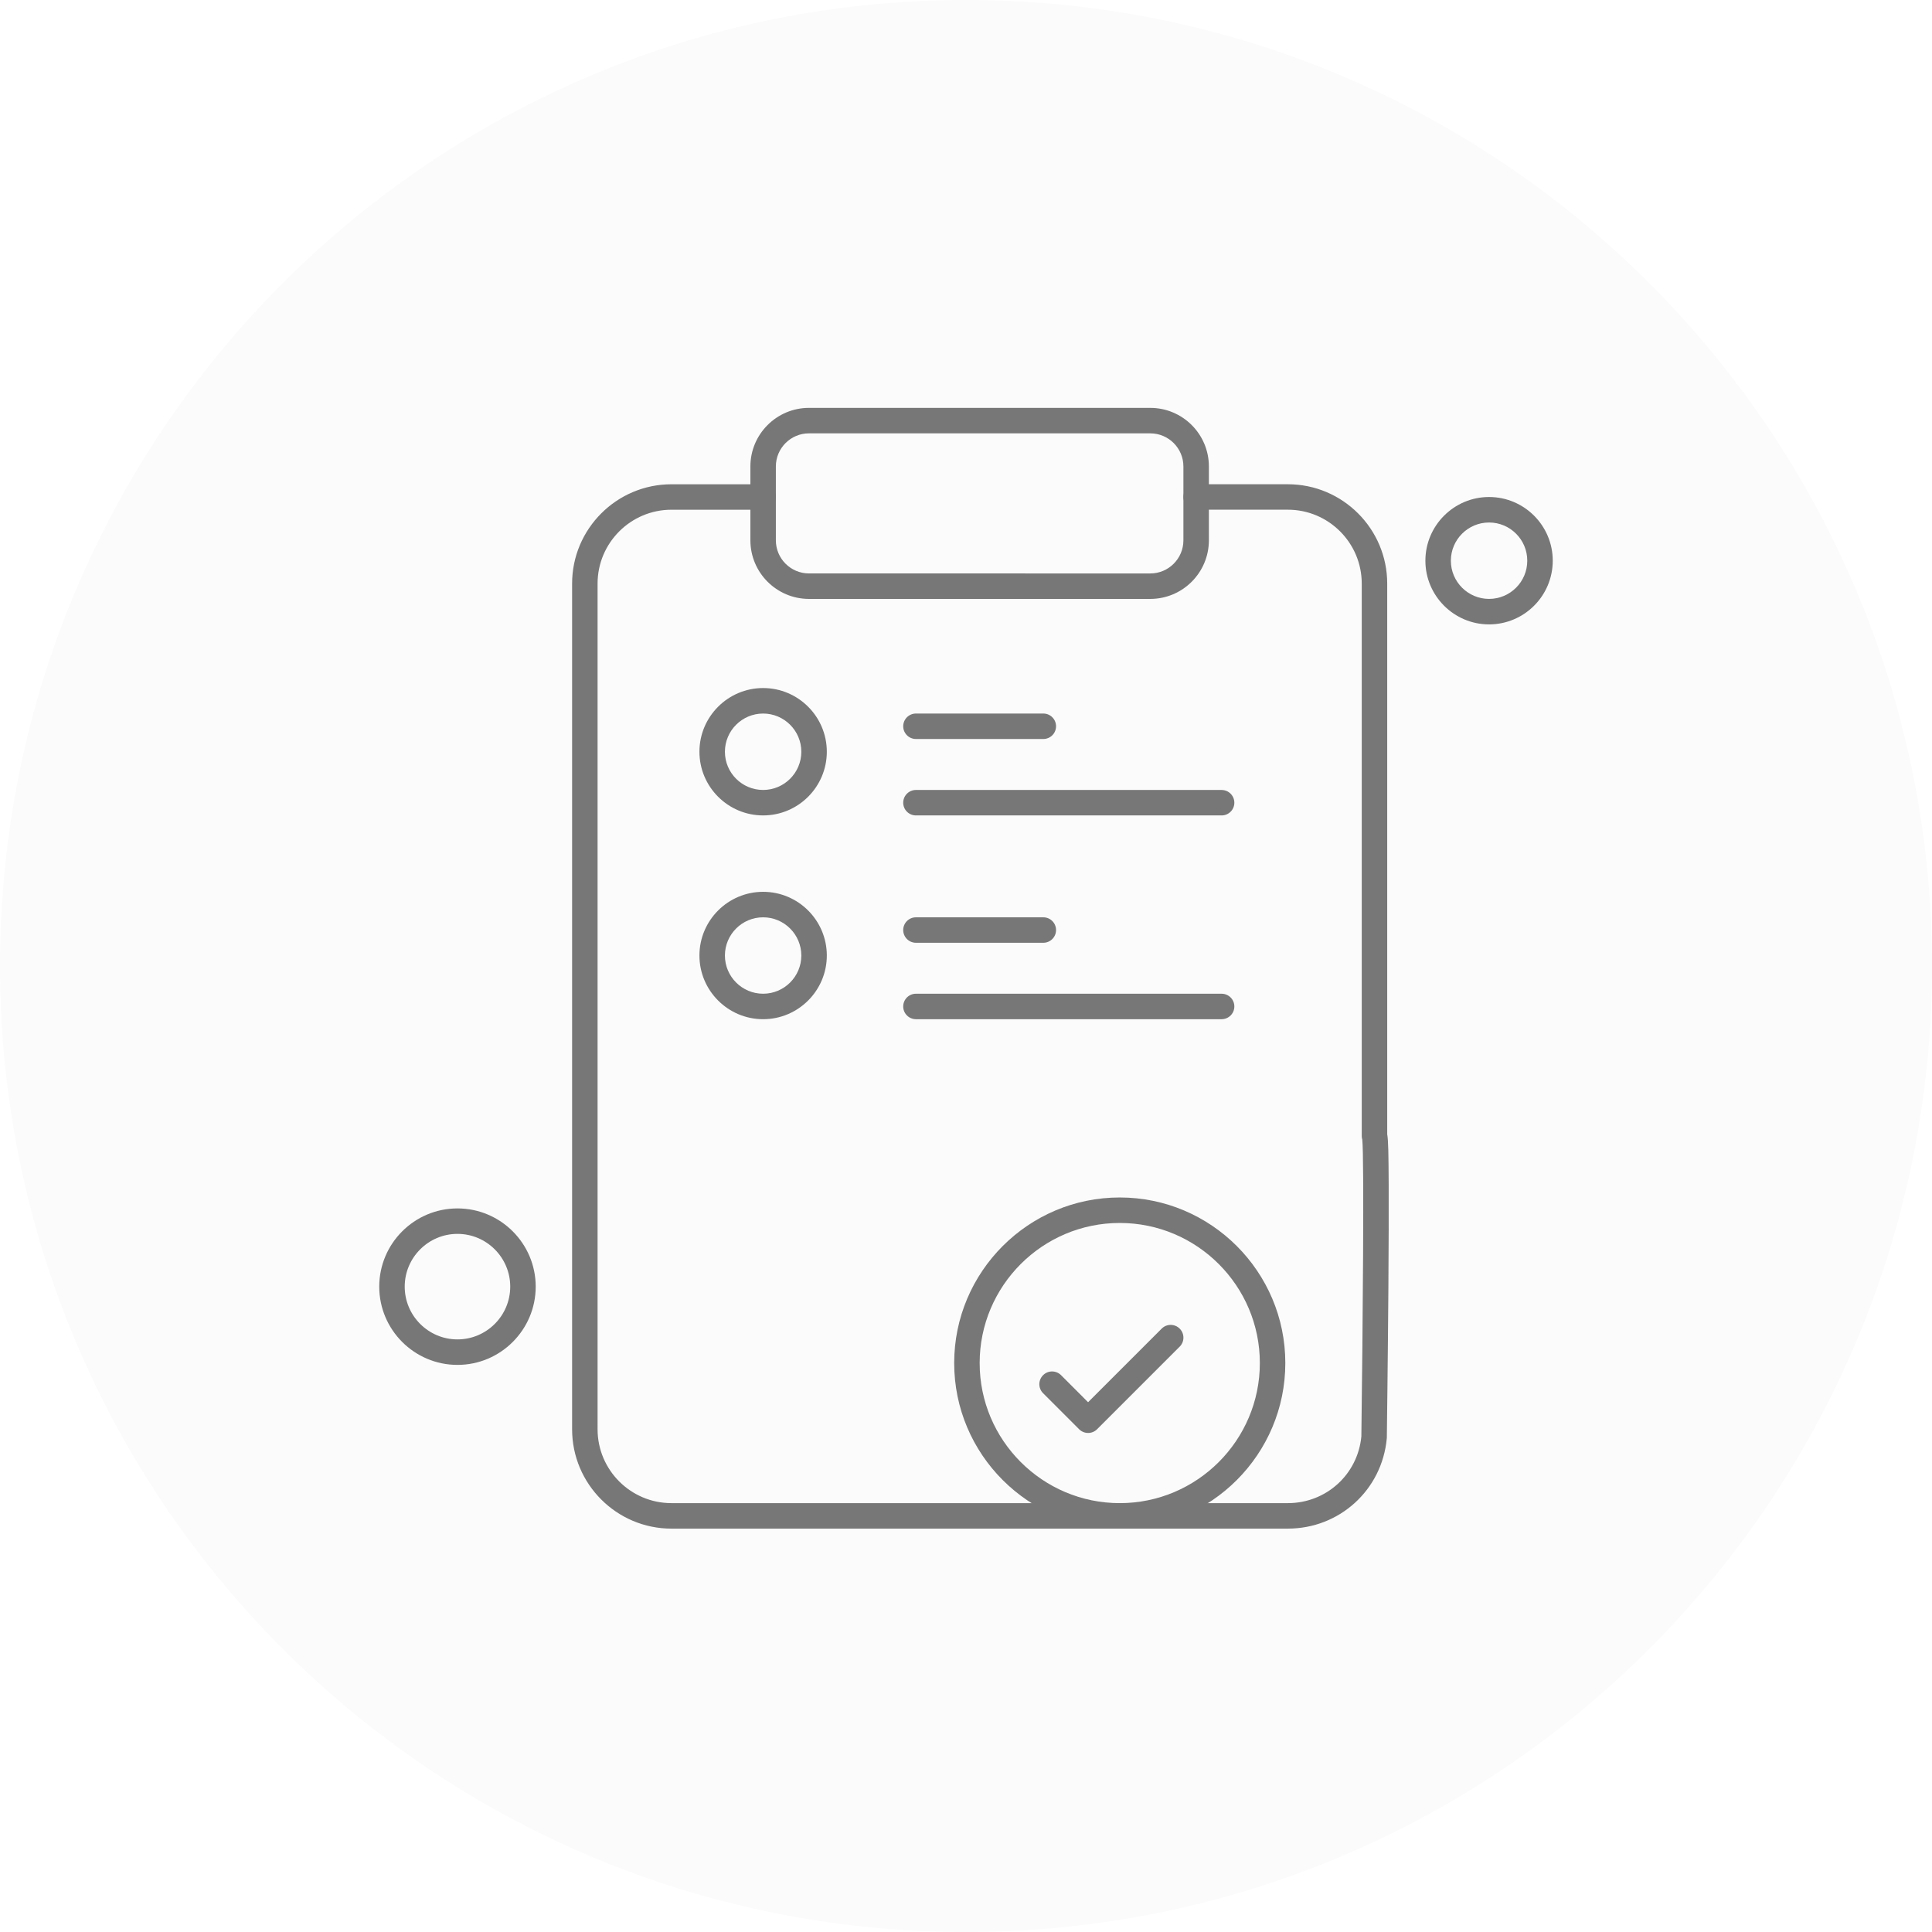
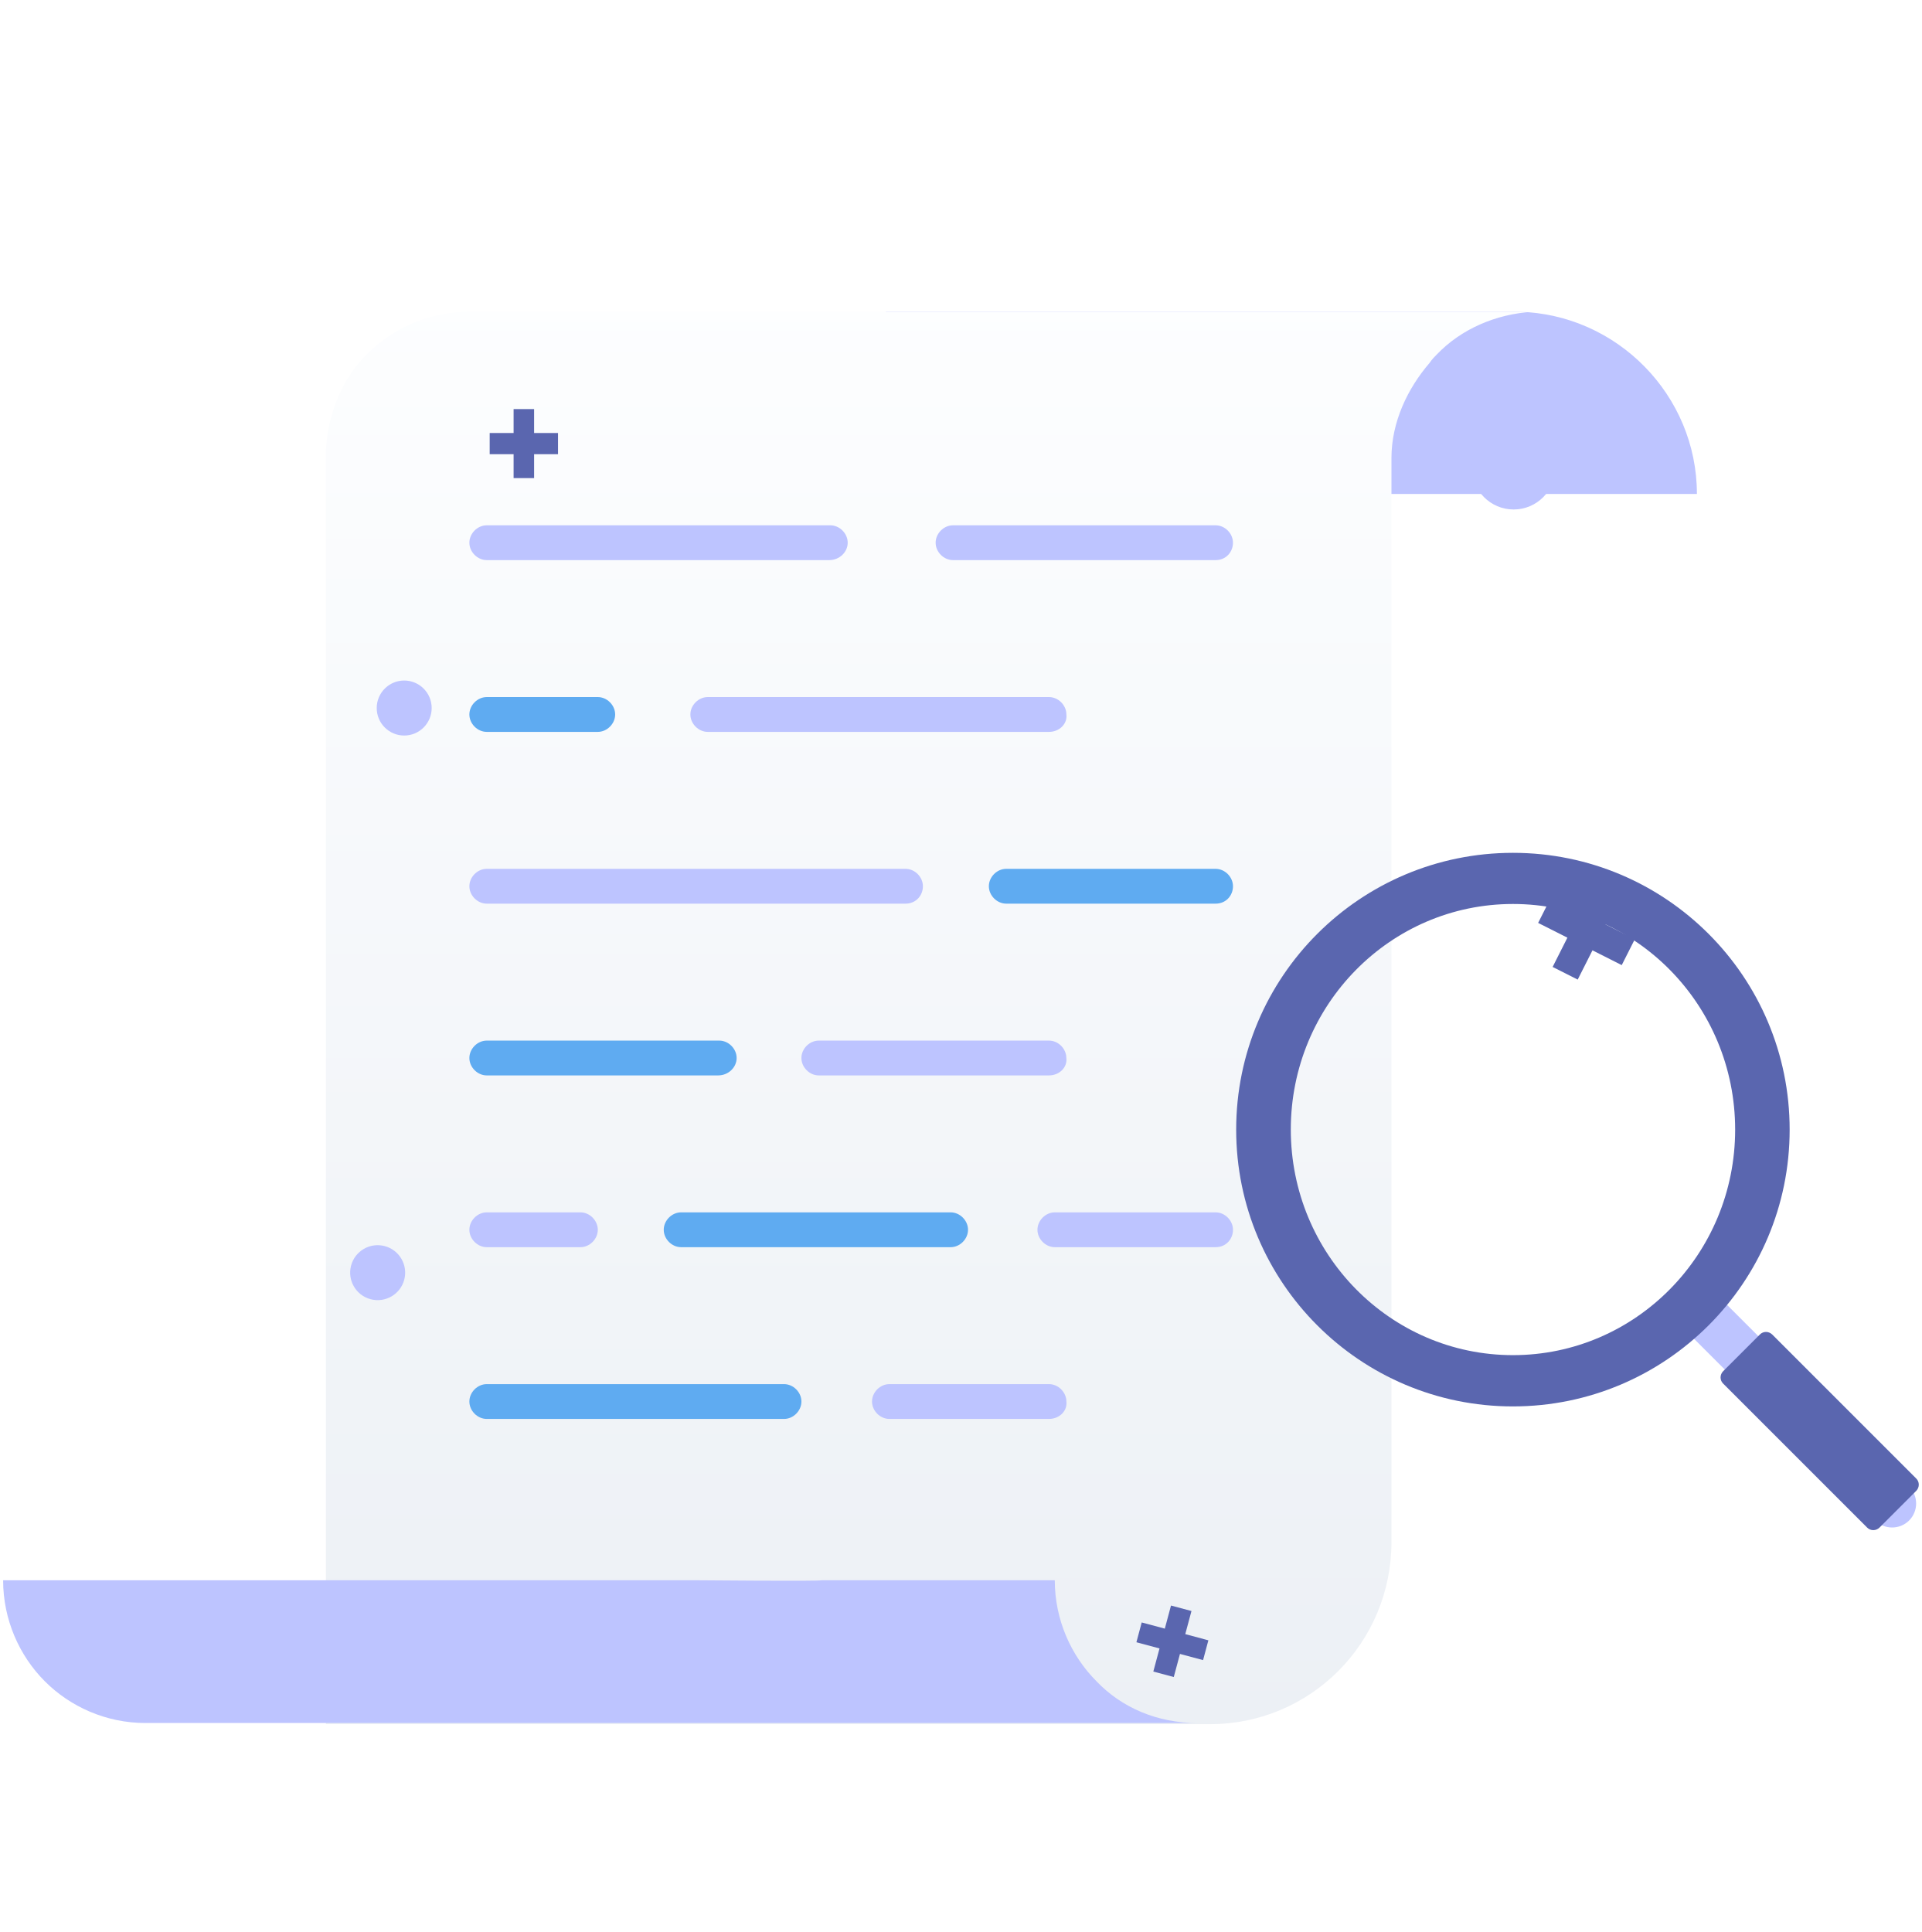
- <svg xmlns="http://www.w3.org/2000/svg" width="200" height="200" viewBox="0 0 200 200" fill="none">
-   <circle cx="100" cy="100" r="100" fill="#FBFBFB" />
-   <path fill-rule="evenodd" clip-rule="evenodd" d="M133.32 158.243H69.507C63.836 158.243 59.224 153.629 59.224 147.959V60.416C59.224 54.747 63.838 50.132 69.507 50.132H78.999C79.727 50.132 80.318 50.722 80.318 51.45C80.318 52.178 79.728 52.767 78.999 52.767H69.507C65.291 52.767 61.861 56.198 61.861 60.414V147.957C61.861 152.174 65.292 155.603 69.507 155.603H133.32C137.282 155.603 140.545 152.643 140.927 148.709C141.075 137.669 141.228 119.79 141.022 117.968C140.985 117.847 140.967 117.72 140.967 117.59V60.411C140.967 56.194 137.536 52.764 133.32 52.764H123.827C123.099 52.764 122.508 52.175 122.508 51.447C122.508 50.718 123.098 50.129 123.827 50.129L133.32 50.13C138.99 50.13 143.604 54.744 143.604 60.414V117.41C143.717 118.056 143.739 119.385 143.756 122.618C143.767 125.226 143.757 128.832 143.725 133.339C143.668 141.004 143.566 148.723 143.565 148.8C143.565 148.832 143.563 148.867 143.56 148.901C143.072 154.227 138.67 158.242 133.32 158.242L133.32 158.243ZM141.349 118.525C141.349 118.525 141.351 118.527 141.353 118.527C141.352 118.526 141.349 118.525 141.349 118.525ZM141.347 118.52C141.347 118.522 141.348 118.523 141.348 118.523C141.348 118.523 141.347 118.522 141.347 118.52ZM141.319 118.491C141.326 118.501 141.337 118.511 141.347 118.52C141.336 118.511 141.327 118.5 141.319 118.491ZM141.316 118.488C141.316 118.49 141.318 118.49 141.318 118.49C141.318 118.49 141.316 118.49 141.316 118.488ZM141.313 118.484C141.313 118.484 141.314 118.486 141.313 118.484C141.313 118.484 141.314 118.486 141.313 118.484ZM141.309 118.483C141.311 118.483 141.311 118.483 141.309 118.483C141.311 118.483 141.311 118.483 141.309 118.483Z" fill="#777777" />
-   <path fill-rule="evenodd" clip-rule="evenodd" d="M78.998 84.412C75.364 84.412 72.405 81.454 72.405 77.819C72.405 74.184 75.364 71.226 78.998 71.226C82.633 71.226 85.592 74.184 85.592 77.819C85.592 81.454 82.633 84.412 78.998 84.412ZM78.998 73.866C76.817 73.866 75.043 75.641 75.043 77.822C75.043 80.003 76.817 81.776 78.998 81.776C81.179 81.776 82.953 80.002 82.953 77.822C82.953 75.641 81.178 73.866 78.998 73.866Z" fill="#777777" />
-   <path fill-rule="evenodd" clip-rule="evenodd" d="M108.004 76.501H94.819C94.091 76.501 93.5 75.911 93.5 75.182C93.5 74.454 94.091 73.865 94.819 73.865H108.004C108.732 73.865 109.322 74.455 109.322 75.182C109.322 75.911 108.733 76.501 108.004 76.501Z" fill="#777777" />
-   <path fill-rule="evenodd" clip-rule="evenodd" d="M126.46 84.413H94.819C94.091 84.413 93.5 83.823 93.5 83.096C93.5 82.366 94.091 81.777 94.819 81.777L126.46 81.778C127.19 81.778 127.779 82.368 127.779 83.097C127.78 83.823 127.19 84.413 126.461 84.413H126.46Z" fill="#777777" />
-   <path fill-rule="evenodd" clip-rule="evenodd" d="M78.998 105.507C75.364 105.507 72.405 102.549 72.405 98.913C72.405 95.278 75.364 92.321 78.998 92.321C82.633 92.321 85.592 95.277 85.592 98.913C85.592 102.549 82.633 105.507 78.998 105.507ZM78.998 94.96C76.817 94.96 75.043 96.734 75.043 98.915C75.043 101.096 76.817 102.87 78.998 102.87C81.179 102.87 82.953 101.096 82.953 98.915C82.953 96.734 81.178 94.96 78.998 94.96Z" fill="#777777" />
-   <path fill-rule="evenodd" clip-rule="evenodd" d="M108.004 97.595H94.819C94.091 97.595 93.5 97.005 93.5 96.278C93.5 95.549 94.091 94.96 94.819 94.96H108.004C108.732 94.96 109.322 95.55 109.322 96.278C109.322 97.005 108.733 97.595 108.004 97.595Z" fill="#777777" />
-   <path fill-rule="evenodd" clip-rule="evenodd" d="M126.46 105.507H94.819C94.091 105.507 93.5 104.915 93.5 104.189C93.5 103.459 94.091 102.87 94.819 102.87L126.46 102.871C127.19 102.871 127.779 103.462 127.779 104.189C127.78 104.916 127.19 105.507 126.461 105.507H126.46Z" fill="#777777" />
-   <path fill-rule="evenodd" clip-rule="evenodd" d="M115.917 158.242C106.466 158.242 98.777 150.554 98.777 141.103C98.777 131.651 106.466 123.962 115.917 123.962C125.367 123.962 133.056 131.65 133.056 141.103C133.056 150.553 125.368 158.242 115.917 158.242ZM115.917 126.601C107.919 126.601 101.414 133.107 101.414 141.103C101.414 149.1 107.921 155.604 115.917 155.604C123.913 155.604 130.419 149.099 130.419 141.103C130.419 133.107 123.913 126.601 115.917 126.601Z" fill="#777777" />
-   <path fill-rule="evenodd" clip-rule="evenodd" d="M112.638 148.338C112.288 148.338 111.954 148.199 111.707 147.952L107.979 144.223C107.464 143.709 107.464 142.874 107.979 142.359C108.492 141.844 109.328 141.843 109.843 142.359L112.638 145.156L120.256 137.539C120.771 137.023 121.605 137.023 122.121 137.539C122.637 138.055 122.637 138.89 122.121 139.404L113.569 147.956C113.323 148.201 112.987 148.34 112.638 148.34L112.638 148.338Z" fill="#777777" />
-   <path fill-rule="evenodd" clip-rule="evenodd" d="M119.078 61.999H83.744C80.4 61.999 77.68 59.28 77.68 55.934V48.287C77.68 44.943 80.401 42.223 83.744 42.223L119.078 42.224C122.423 42.224 125.143 44.943 125.143 48.288V55.935C125.143 59.278 122.422 61.999 119.078 61.999V61.999ZM83.744 44.86C81.854 44.86 80.317 46.398 80.317 48.287V55.934C80.317 57.823 81.854 59.362 83.744 59.362L119.078 59.363C120.969 59.363 122.506 57.824 122.506 55.935V48.288C122.506 46.399 120.969 44.861 119.078 44.861L83.744 44.86Z" fill="#777777" />
-   <path fill-rule="evenodd" clip-rule="evenodd" d="M154.148 64.637C150.514 64.637 147.556 61.678 147.556 58.043C147.556 54.408 150.514 51.45 154.148 51.45C157.783 51.45 160.74 54.408 160.74 58.043C160.74 61.68 157.784 64.637 154.148 64.637ZM154.148 54.089C151.967 54.089 150.193 55.863 150.193 58.044C150.193 60.225 151.967 61.998 154.148 61.998C156.33 61.998 158.103 60.225 158.103 58.044C158.103 55.863 156.331 54.089 154.148 54.089Z" fill="#777777" />
-   <path fill-rule="evenodd" clip-rule="evenodd" d="M47.357 141.293C42.892 141.293 39.259 137.658 39.259 133.193C39.259 128.728 42.892 125.095 47.357 125.095C51.822 125.095 55.456 128.729 55.456 133.193C55.456 137.659 51.821 141.293 47.357 141.293ZM47.357 127.731C44.346 127.731 41.896 130.182 41.896 133.192C41.896 136.205 44.346 138.654 47.357 138.654C50.368 138.654 52.819 136.203 52.819 133.192C52.819 130.183 50.369 127.731 47.357 127.731Z" fill="#777777" />
+ <svg xmlns="http://www.w3.org/2000/svg" width="190" height="191" viewBox="0 0 190 191" fill="none">
+   <path d="M135.044 48.834H87.578V30.821H149.798C149.913 30.821 150.027 30.821 150.141 30.821C159.863 31.05 167.755 39.082 167.755 48.834H147.167" fill="#BDC4FF" />
+   <path d="M151.512 30.821C147.852 31.05 144.421 32.542 142.019 35.066C141.79 35.295 141.561 35.525 141.333 35.869C139.159 38.393 137.558 41.721 137.558 45.278V152.441C137.558 162.423 129.552 170.454 119.601 170.454H32.219V44.474C32.447 40.803 33.82 37.475 36.222 35.066C38.852 32.427 42.398 30.821 46.401 30.821H134.356H151.054C151.169 30.821 151.283 30.821 151.512 30.821Z" fill="url(#paint0_linear_8720_13564)" />
+   <path d="M120.175 55.374H94.212C93.297 55.374 92.496 54.571 92.496 53.653C92.496 52.735 93.297 51.932 94.212 51.932H120.175C121.09 51.932 121.89 52.735 121.89 53.653C121.89 54.571 121.204 55.374 120.175 55.374Z" fill="#BDC4FF" />
+   <path d="M81.973 55.374H48.118C47.203 55.374 46.402 54.571 46.402 53.653C46.402 52.735 47.203 51.932 48.118 51.932H82.087C83.002 51.932 83.803 52.735 83.803 53.653C83.803 54.571 83.002 55.374 81.973 55.374Z" fill="#BDC4FF" />
+   <path d="M103.706 72.355H69.966C69.051 72.355 68.25 71.552 68.25 70.634C68.25 69.716 69.051 68.913 69.966 68.913H103.706C104.621 68.913 105.422 69.716 105.422 70.634C105.536 71.552 104.736 72.355 103.706 72.355Z" fill="#BDC4FF" />
+   <path d="M59.098 72.355H48.118C47.203 72.355 46.402 71.552 46.402 70.634C46.402 69.716 47.203 68.913 48.118 68.913H59.098C60.013 68.913 60.814 69.716 60.814 70.634C60.814 71.552 60.013 72.355 59.098 72.355Z" fill="#5FABF1" />
+   <path d="M120.175 89.336H99.473C98.558 89.336 97.758 88.532 97.758 87.615C97.758 86.697 98.558 85.894 99.473 85.894H120.175C121.09 85.894 121.891 86.697 121.891 87.615C121.891 88.532 121.205 89.336 120.175 89.336Z" fill="#5FABF1" />
+   <path d="M89.522 89.336H48.118C47.203 89.336 46.402 88.532 46.402 87.615C46.402 86.697 47.203 85.894 48.118 85.894H89.522C90.437 85.894 91.237 86.697 91.237 87.615C91.237 88.532 90.551 89.336 89.522 89.336Z" fill="#BDC4FF" />
+   <path d="M103.703 106.317H80.942C80.027 106.317 79.227 105.513 79.227 104.596C79.227 103.678 80.027 102.875 80.942 102.875H103.703C104.618 102.875 105.418 103.678 105.418 104.596C105.533 105.513 104.732 106.317 103.703 106.317Z" fill="#BDC4FF" />
+   <path d="M70.993 106.317H48.118C47.203 106.317 46.402 105.513 46.402 104.596C46.402 103.678 47.203 102.875 48.118 102.875H71.107C72.022 102.875 72.823 103.678 72.823 104.596C72.823 105.513 72.022 106.317 70.993 106.317Z" fill="#5FABF1" />
+   <path d="M120.176 123.298H104.278C103.363 123.298 102.562 122.494 102.562 121.577C102.562 120.659 103.363 119.855 104.278 119.855H120.176C121.091 119.855 121.892 120.659 121.892 121.577C121.892 122.494 121.206 123.298 120.176 123.298Z" fill="#BDC4FF" />
+   <path d="M93.982 123.298H67.333C66.418 123.298 65.617 122.494 65.617 121.577C65.617 120.659 66.418 119.855 67.333 119.855H93.982C94.897 119.855 95.698 120.659 95.698 121.577C95.698 122.494 94.897 123.298 93.982 123.298Z" fill="#5FABF1" />
+   <path d="M57.382 123.298H48.118C47.203 123.298 46.402 122.494 46.402 121.577C46.402 120.659 47.203 119.855 48.118 119.855H57.382C58.297 119.855 59.098 120.659 59.098 121.577C59.098 122.494 58.297 123.298 57.382 123.298Z" fill="#BDC4FF" />
+   <path d="M103.706 140.278H87.923C87.008 140.278 86.207 139.475 86.207 138.557C86.207 137.64 87.008 136.836 87.923 136.836H103.706C104.621 136.836 105.422 137.64 105.422 138.557C105.536 139.475 104.736 140.278 103.706 140.278Z" fill="#BDC4FF" />
+   <path d="M77.512 140.278H48.118C47.203 140.278 46.402 139.475 46.402 138.557C46.402 137.64 47.203 136.836 48.118 136.836H77.512C78.427 136.836 79.228 137.64 79.228 138.557C79.228 139.475 78.427 140.278 77.512 140.278Z" fill="#5FABF1" />
+   <path d="M81.172 156.227H104.275C104.275 160.128 105.877 163.684 108.393 166.209C110.909 168.848 114.455 170.339 118.344 170.339H14.377C10.488 170.339 6.942 168.733 4.426 166.209C1.91 163.684 0.309 160.128 0.309 156.227H68.705C68.705 156.227 81.4 156.341 81.172 156.227Z" fill="#BDC4FF" />
+   <path d="M180.363 145.239L165.922 130.809L169.232 127.499L183.662 141.94L180.363 145.239Z" fill="#BDC4FF" />
+   <path d="M185.376 150.317L174.303 139.243C173.378 138.318 173.378 136.812 174.303 135.887C175.228 134.962 176.734 134.962 177.659 135.887L188.733 146.96C189.657 147.885 189.657 149.392 188.733 150.317C187.808 151.241 186.301 151.241 185.376 150.317Z" fill="#BDC4FF" />
+   <path d="M184.589 151.024L170.342 136.777C170.011 136.446 170.011 135.91 170.342 135.567L173.984 131.926C174.315 131.594 174.851 131.594 175.194 131.926L189.441 146.173C189.772 146.504 189.772 147.04 189.441 147.383L185.799 151.024C185.457 151.355 184.92 151.355 184.589 151.024Z" fill="#5A66AF" />
+   <path d="M149.571 84.312C134.456 84.312 122.207 96.561 122.207 111.676C122.207 126.779 134.456 139.04 149.56 139.04C164.674 139.04 176.923 126.791 176.923 111.676C176.923 96.561 164.674 84.312 149.571 84.312ZM149.571 133.971C137.436 133.971 127.607 123.982 127.607 111.665C127.607 99.347 137.436 89.369 149.571 89.369C161.706 89.369 171.535 99.358 171.535 111.676C171.535 123.994 161.695 133.971 149.571 133.971Z" fill="#5A66AF" />
+   <path d="M149.637 50.368C151.917 50.368 153.765 48.518 153.765 46.236C153.765 43.953 151.917 42.103 149.637 42.103C147.356 42.103 145.508 43.953 145.508 46.236C145.508 48.518 147.356 50.368 149.637 50.368Z" fill="#BDC4FF" />
+   <path d="M39.959 72.716C41.459 72.716 42.675 71.499 42.675 69.997C42.675 68.496 41.459 67.278 39.959 67.278C38.458 67.278 37.242 68.496 37.242 69.997C37.242 71.499 38.458 72.716 39.959 72.716Z" fill="#BDC4FF" />
+   <path d="M34.709 125.113C34.321 126.562 35.181 128.052 36.632 128.44C38.082 128.829 39.573 127.969 39.961 126.52C40.349 125.071 39.488 123.581 38.038 123.193C36.588 122.804 35.097 123.664 34.709 125.113Z" fill="#BDC4FF" />
+   <path d="M55.165 42.808H52.801V40.443H50.774V42.808H48.41V44.902H50.774V47.266H52.801V44.902H55.165V42.808Z" fill="#5A66AF" />
+   <path d="M116.038 165.793L116.65 163.509L118.934 164.121L119.458 162.164L117.175 161.552L117.787 159.268L115.764 158.726L115.152 161.01L112.868 160.398L112.344 162.355L114.628 162.967L114.016 165.251L116.038 165.793Z" fill="#5A66AF" />
+   <path d="M161.617 92.85L158.724 91.39L160.185 88.497L157.705 87.245L156.245 90.138L153.352 88.677L152.058 91.24L154.951 92.7L153.491 95.593L155.97 96.844L157.431 93.952L160.323 95.412L161.617 92.85Z" fill="#5A66AF" />
+   <defs>
+     <linearGradient id="paint0_linear_8720_13564" x1="91.826" y1="27.591" x2="91.826" y2="171.96" gradientUnits="userSpaceOnUse">
+       <stop stop-color="#FDFEFF" />
+       <stop offset="0.996" stop-color="#ECF0F5" />
+     </linearGradient>
+   </defs>
</svg>
